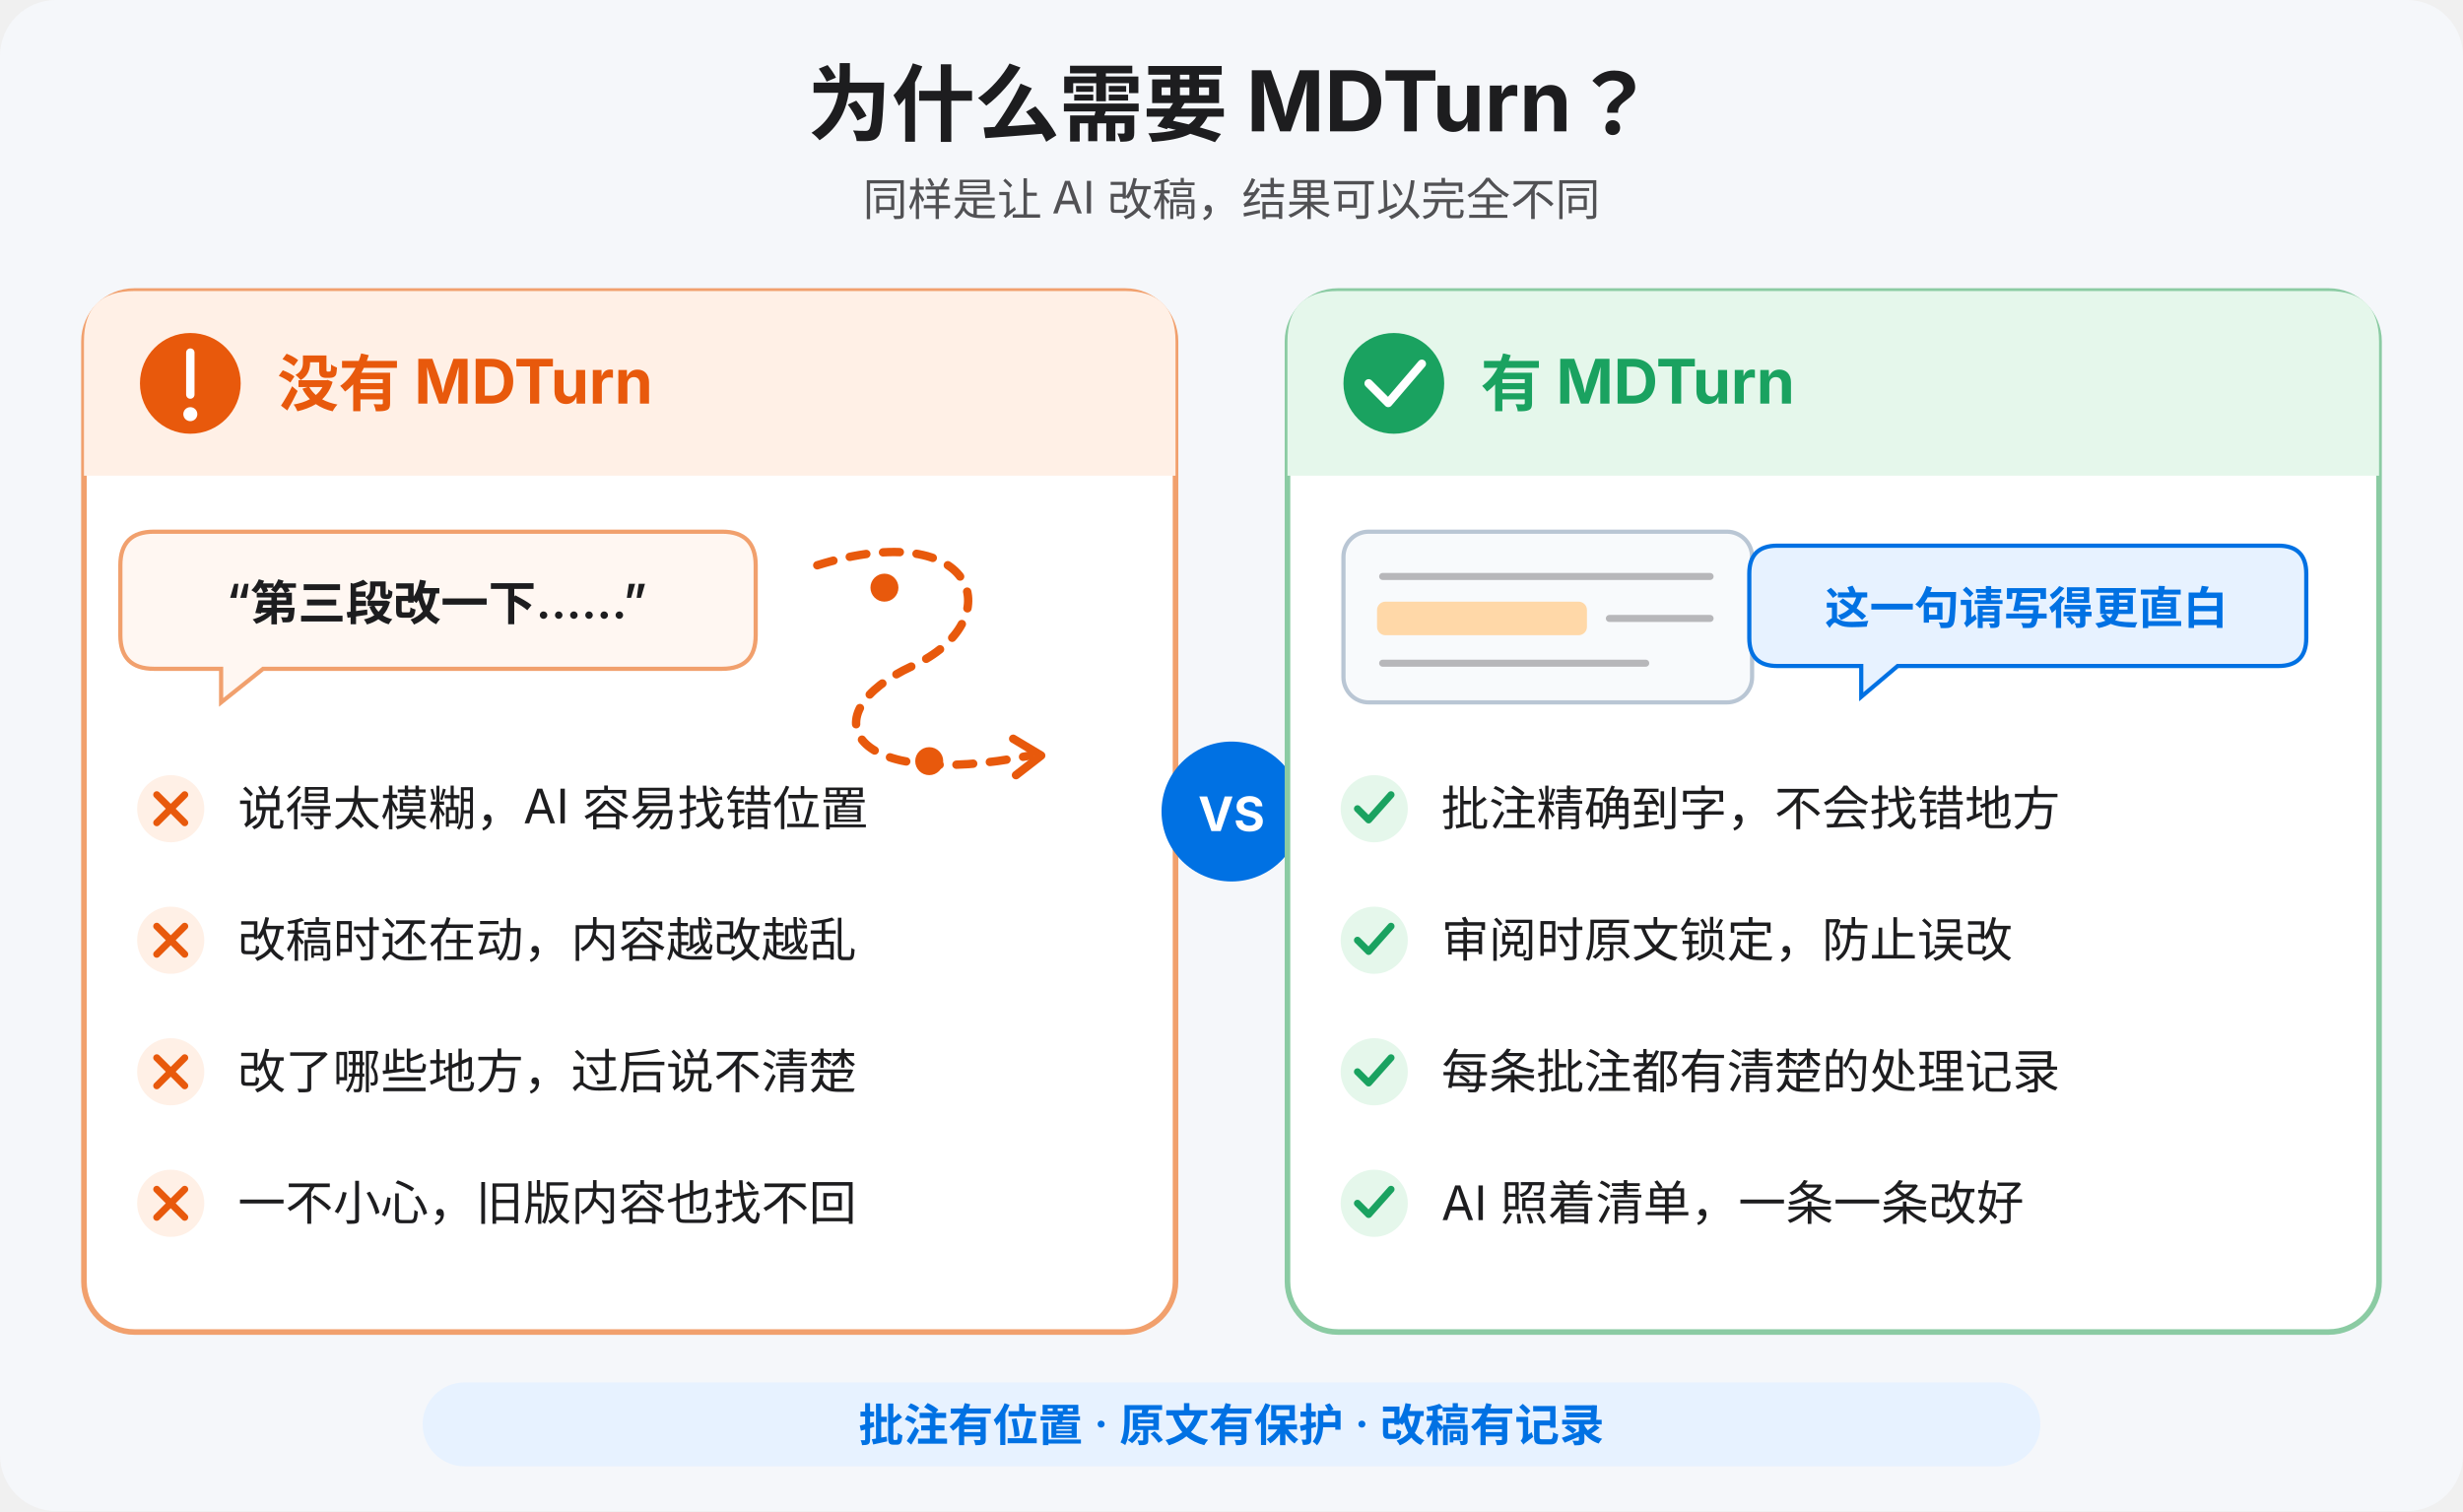
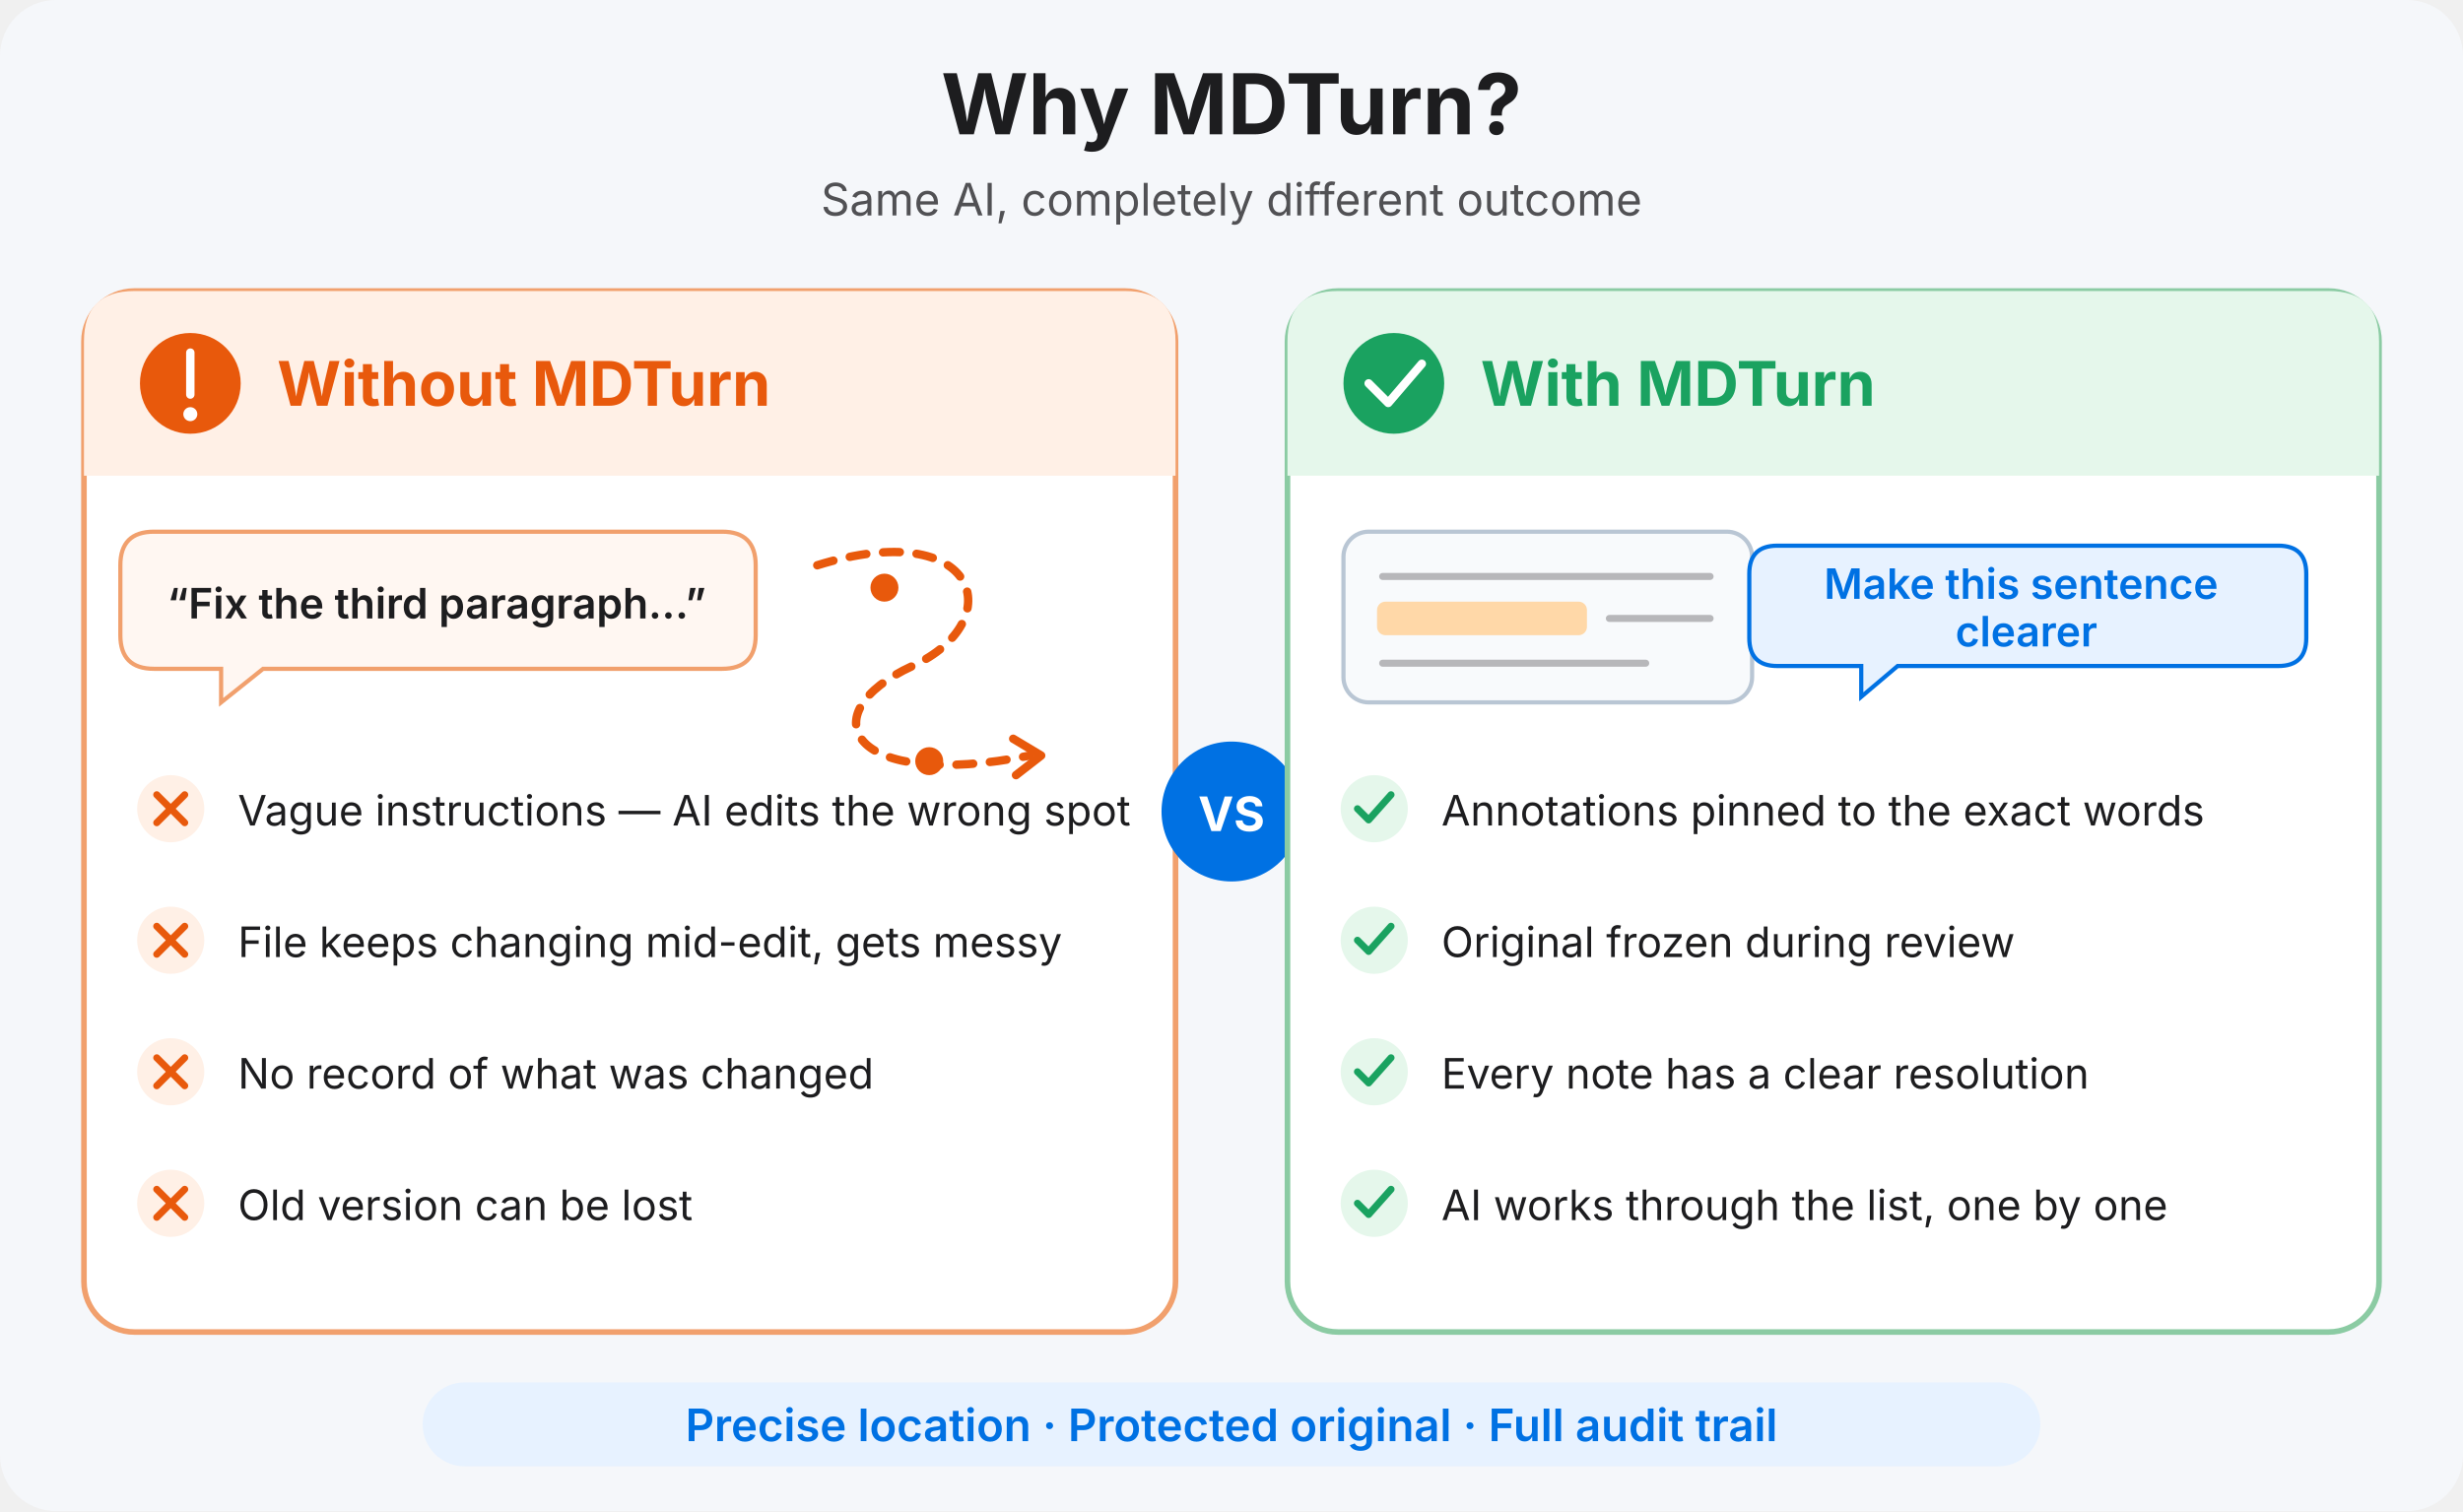
<svg xmlns="http://www.w3.org/2000/svg" width="880" height="540" viewBox="0 0 880 540" font-family="-apple-system, PingFang SC, sans-serif">
  <rect width="880" height="540" rx="20" fill="#f5f7fa" />
-   <text x="440" y="48" text-anchor="middle" font-size="30" font-weight="700" fill="#1d1d1f">为什么需要 MDTurn？</text>
-   <text x="440" y="77" text-anchor="middle" font-size="16" fill="#515154">同样是让 AI 改稿，结果可以完全不同</text>
+   <text x="440" y="48" text-anchor="middle" font-size="30" font-weight="700" fill="#1d1d1f">Why MDTurn?</text>
+   <text x="440" y="77" text-anchor="middle" font-size="16" fill="#515154">Same AI, completely different outcome</text>
  <rect x="30" y="104" width="390" height="372" rx="18" fill="#ffffff" stroke="#f1a06d" stroke-width="2" />
  <path d="M30 122 Q30 104 48 104 H402 Q420 104 420 122 V170 H30 Z" fill="#fff0e6" />
  <circle cx="68" cy="137" r="18" fill="#e8590c" />
  <path d="M68 126 V141" stroke="#ffffff" stroke-width="3" stroke-linecap="round" />
  <circle cx="68" cy="148" r="2.5" fill="#ffffff" />
-   <text x="99" y="145" font-size="22" font-weight="700" fill="#e8590c">没有 MDTurn</text>
+   <text x="99" y="145" font-size="22" font-weight="700" fill="#e8590c">Without MDTurn</text>
  <path d="M55 190 H258 Q270 190 270 202 V227 Q270 239 258 239 H94 L79 251 V239 H55 Q43 239 43 227 V202 Q43 190 55 190 Z" fill="#fff7f2" stroke="#f1a06d" stroke-width="1.5" />
-   <text x="156" y="221" text-anchor="middle" font-size="17" font-weight="600" fill="#1d1d1f">“第三段改一下……”</text>
+   <text x="156" y="221" text-anchor="middle" font-size="15" font-weight="600" fill="#1d1d1f">“Fix the third paragraph…”</text>
  <path d="M292 202 C350 184 361 222 326 238 C289 255 303 283 368 270" fill="none" stroke="#e8590c" stroke-width="3" stroke-linecap="round" stroke-dasharray="6 6" />
  <path d="M362 264 L372 270 L363 277" fill="none" stroke="#e8590c" stroke-width="3" stroke-linecap="round" stroke-linejoin="round" />
  <circle cx="316" cy="210" r="5" fill="#e8590c" />
  <circle cx="332" cy="272" r="5" fill="#e8590c" />
-   <g fill="#1d1d1f" font-size="17">
+   <g fill="#1d1d1f" font-size="15">
    <circle cx="61" cy="289" r="12" fill="#fff0e6" />
    <path d="M56 284 L66 294 M66 284 L56 294" stroke="#e8590c" stroke-width="2.5" stroke-linecap="round" />
-     <text x="85" y="295">说得太模糊，AI 容易找错位置</text>
+     <text x="85" y="295">Vague instructions — AI edits the wrong spot</text>
    <circle cx="61" cy="336" r="12" fill="#fff0e6" />
    <path d="M56 331 L66 341 M66 331 L56 341" stroke="#e8590c" stroke-width="2.5" stroke-linecap="round" />
-     <text x="85" y="342">改稿时还在动，内容越改越乱</text>
+     <text x="85" y="342">File keeps changing mid-edit, gets messy</text>
    <circle cx="61" cy="383" r="12" fill="#fff0e6" />
    <path d="M56 378 L66 388 M66 378 L56 388" stroke="#e8590c" stroke-width="2.5" stroke-linecap="round" />
-     <text x="85" y="389">改了哪些地方，过后说不清楚</text>
+     <text x="85" y="389">No record of what was changed</text>
    <circle cx="61" cy="430" r="12" fill="#fff0e6" />
    <path d="M56 425 L66 435 M66 425 L56 435" stroke="#e8590c" stroke-width="2.5" stroke-linecap="round" />
-     <text x="85" y="436">一不小心，旧版内容也找不回</text>
+     <text x="85" y="436">Old version can be lost</text>
  </g>
  <circle cx="440" cy="290" r="25" fill="#0071e3" />
  <text x="440" y="297" text-anchor="middle" font-size="17" font-weight="700" fill="#ffffff">VS</text>
  <rect x="460" y="104" width="390" height="372" rx="18" fill="#ffffff" stroke="#8bcba3" stroke-width="2" />
  <path d="M460 122 Q460 104 478 104 H832 Q850 104 850 122 V170 H460 Z" fill="#e5f7eb" />
  <circle cx="498" cy="137" r="18" fill="#1aa260" />
  <path d="M489 137 L496 144 L508 130" fill="none" stroke="#ffffff" stroke-width="3" stroke-linecap="round" stroke-linejoin="round" />
-   <text x="529" y="145" font-size="22" font-weight="700" fill="#1aa260">有 MDTurn</text>
+   <text x="529" y="145" font-size="22" font-weight="700" fill="#1aa260">With MDTurn</text>
  <rect x="480" y="190" width="146" height="61" rx="9" fill="#f8fafc" stroke="#b9c6d4" stroke-width="1.5" />
  <line x1="494" y1="206" x2="611" y2="206" stroke="#b7b7ba" stroke-width="2.5" stroke-linecap="round" />
  <rect x="492" y="215" width="75" height="12" rx="3" fill="#ffd8a8" />
  <line x1="575" y1="221" x2="611" y2="221" stroke="#b7b7ba" stroke-width="2.5" stroke-linecap="round" />
  <line x1="494" y1="237" x2="588" y2="237" stroke="#b7b7ba" stroke-width="2.5" stroke-linecap="round" />
  <path d="M635 195 H814 Q824 195 824 205 V228 Q824 238 814 238 H678 L665 249 V238 H635 Q625 238 625 228 V205 Q625 195 635 195 Z" fill="#e7f2ff" stroke="#0071e3" stroke-width="1.5" />
-   <text x="724" y="223" text-anchor="middle" font-size="16" font-weight="600" fill="#0071e3">这一句请写得更直白</text>
-   <g fill="#1d1d1f" font-size="17">
+   <text x="724" text-anchor="middle" font-size="15" font-weight="600" fill="#0071e3">
+     <tspan x="724" y="214">Make this sentence </tspan>
+     <tspan x="724" y="231">clearer</tspan>
+   </text>
+   <g fill="#1d1d1f" font-size="15">
    <circle cx="491" cy="289" r="12" fill="#e5f7eb" />
    <path d="M485 289 L489 293 L497 284" fill="none" stroke="#1aa260" stroke-width="2.5" stroke-linecap="round" stroke-linejoin="round" />
-     <text x="515" y="295">批注精确到字，不会找错地方</text>
+     <text x="515" y="295">Annotations pinned to the exact words</text>
    <circle cx="491" cy="336" r="12" fill="#e5f7eb" />
    <path d="M485 336 L489 340 L497 331" fill="none" stroke="#1aa260" stroke-width="2.5" stroke-linecap="round" stroke-linejoin="round" />
-     <text x="515" y="342">审阅时原文锁定，防止误改</text>
+     <text x="515" y="342">Original frozen during review</text>
    <circle cx="491" cy="383" r="12" fill="#e5f7eb" />
    <path d="M485 383 L489 387 L497 378" fill="none" stroke="#1aa260" stroke-width="2.5" stroke-linecap="round" stroke-linejoin="round" />
-     <text x="515" y="389">每条批注都有清楚的处理记录</text>
+     <text x="515" y="389">Every note has a clear resolution</text>
    <circle cx="491" cy="430" r="12" fill="#e5f7eb" />
    <path d="M485 430 L489 434 L497 425" fill="none" stroke="#1aa260" stroke-width="2.5" stroke-linecap="round" stroke-linejoin="round" />
-     <text x="515" y="436">AI 照着清单，一条一条改好</text>
+     <text x="515" y="436">AI works through the list, one by one</text>
  </g>
  <rect x="151" y="494" width="578" height="30" rx="15" fill="#e7f2ff" />
-   <text x="440" y="515" text-anchor="middle" font-size="16" font-weight="600" fill="#0071e3">批注有位置 · 原文有保护 · 改稿有记录</text>
+   <text x="440" y="515" text-anchor="middle" font-size="16" font-weight="600" fill="#0071e3">Precise location · Protected original · Full audit trail</text>
</svg>
